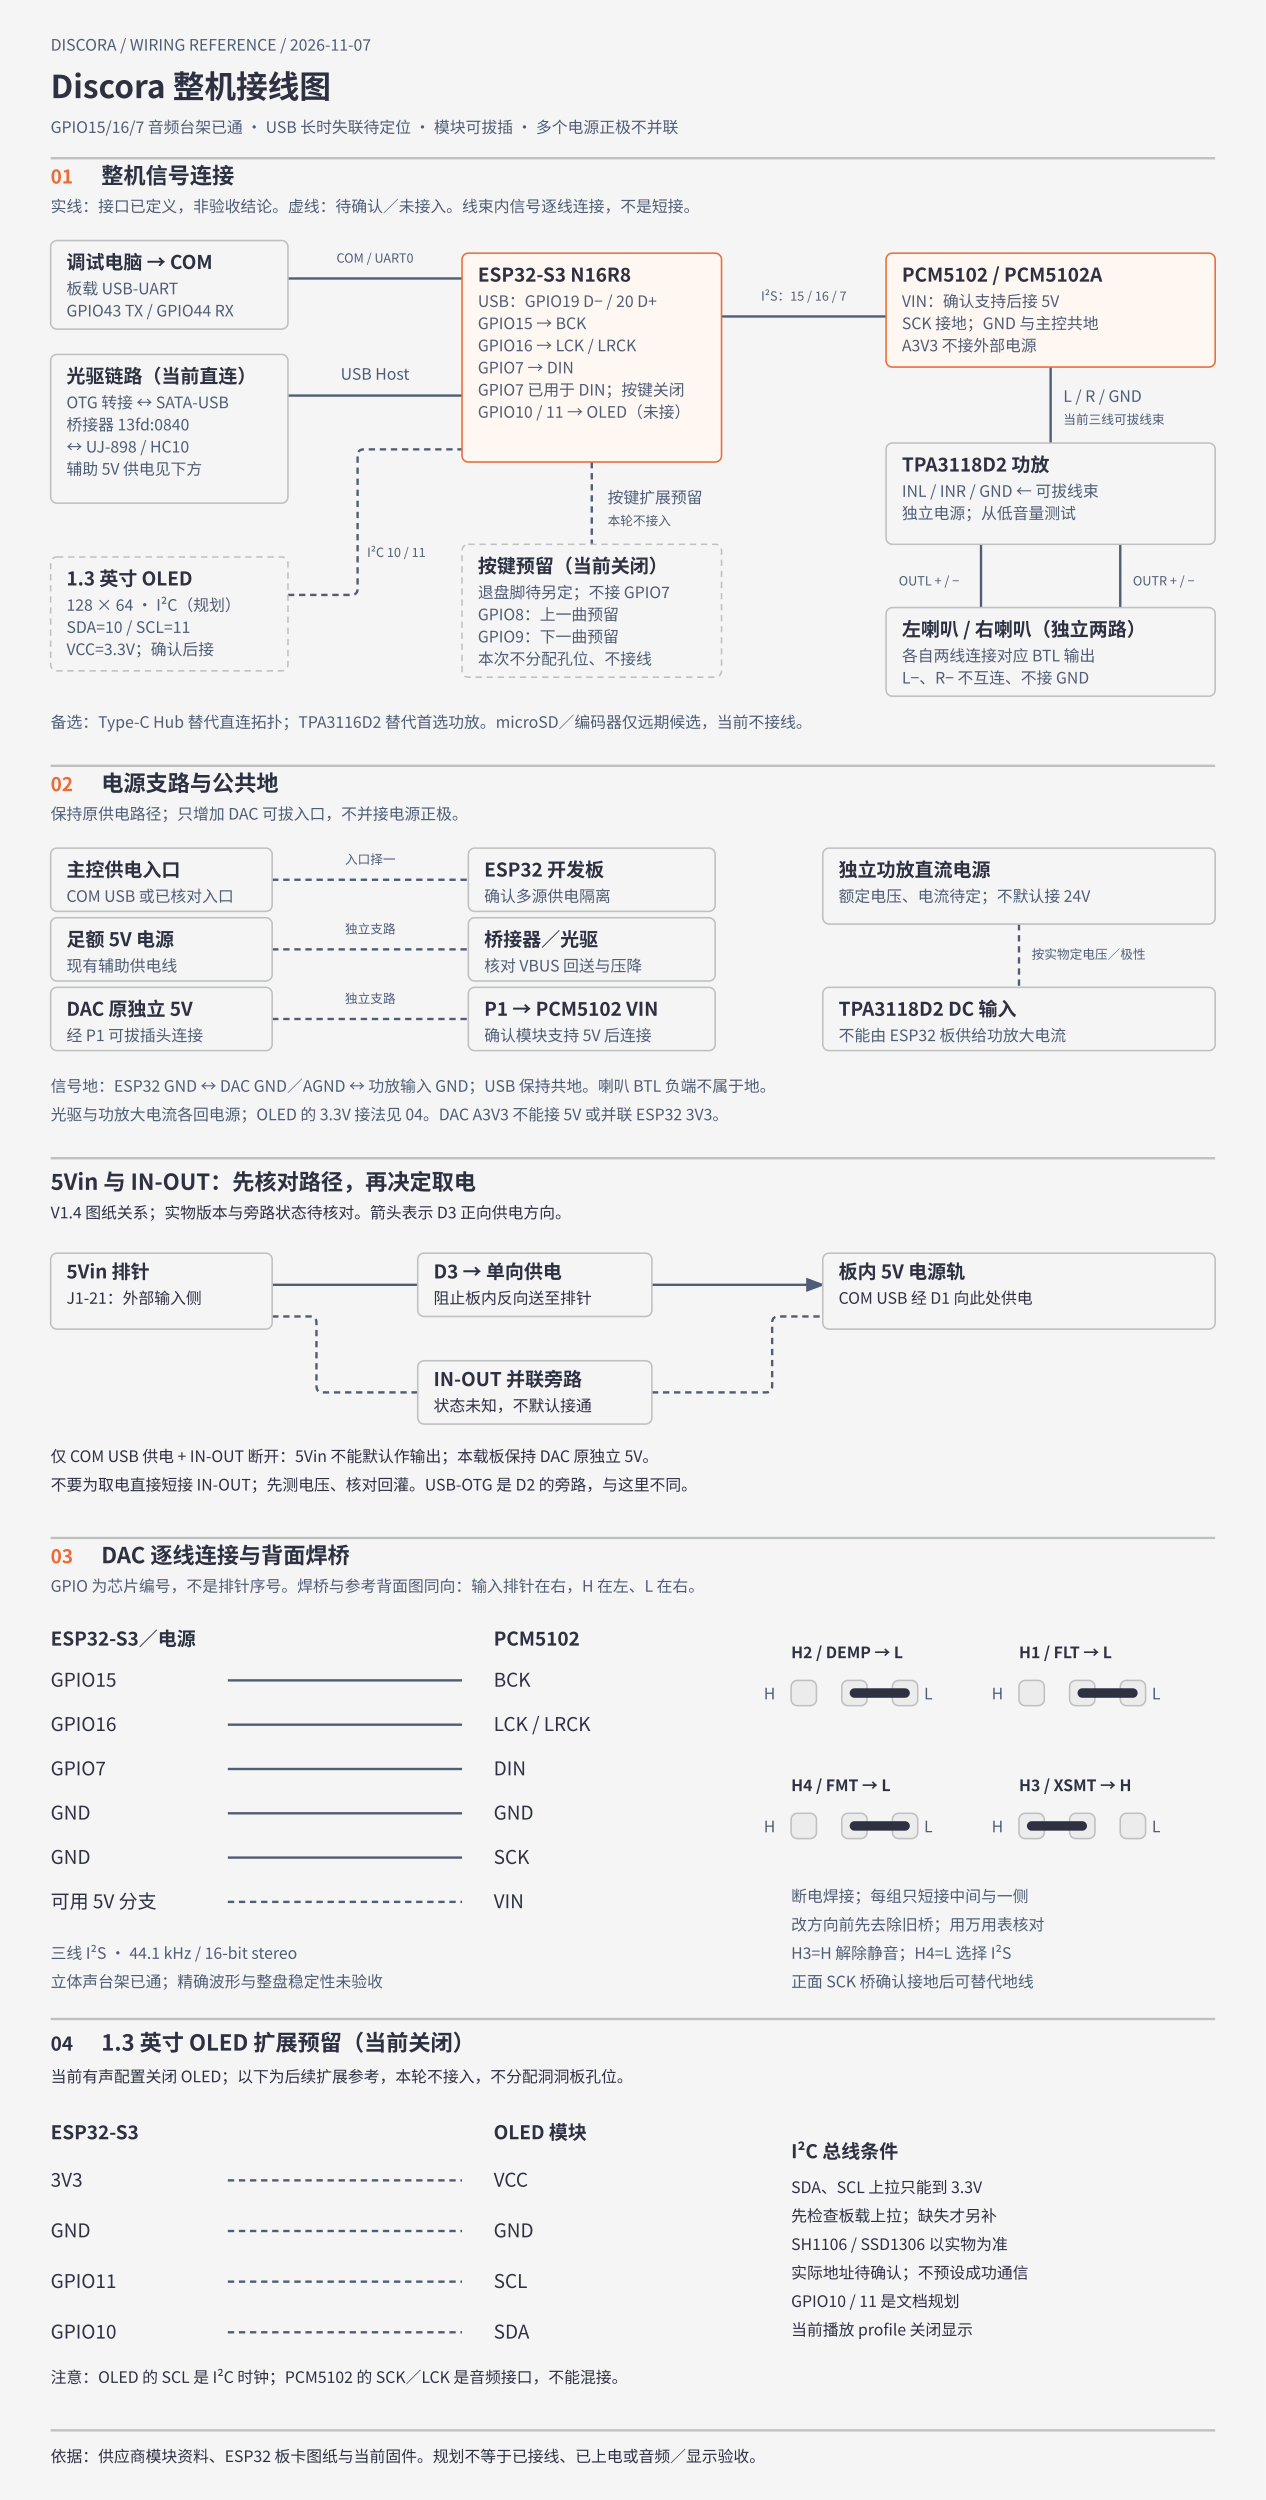
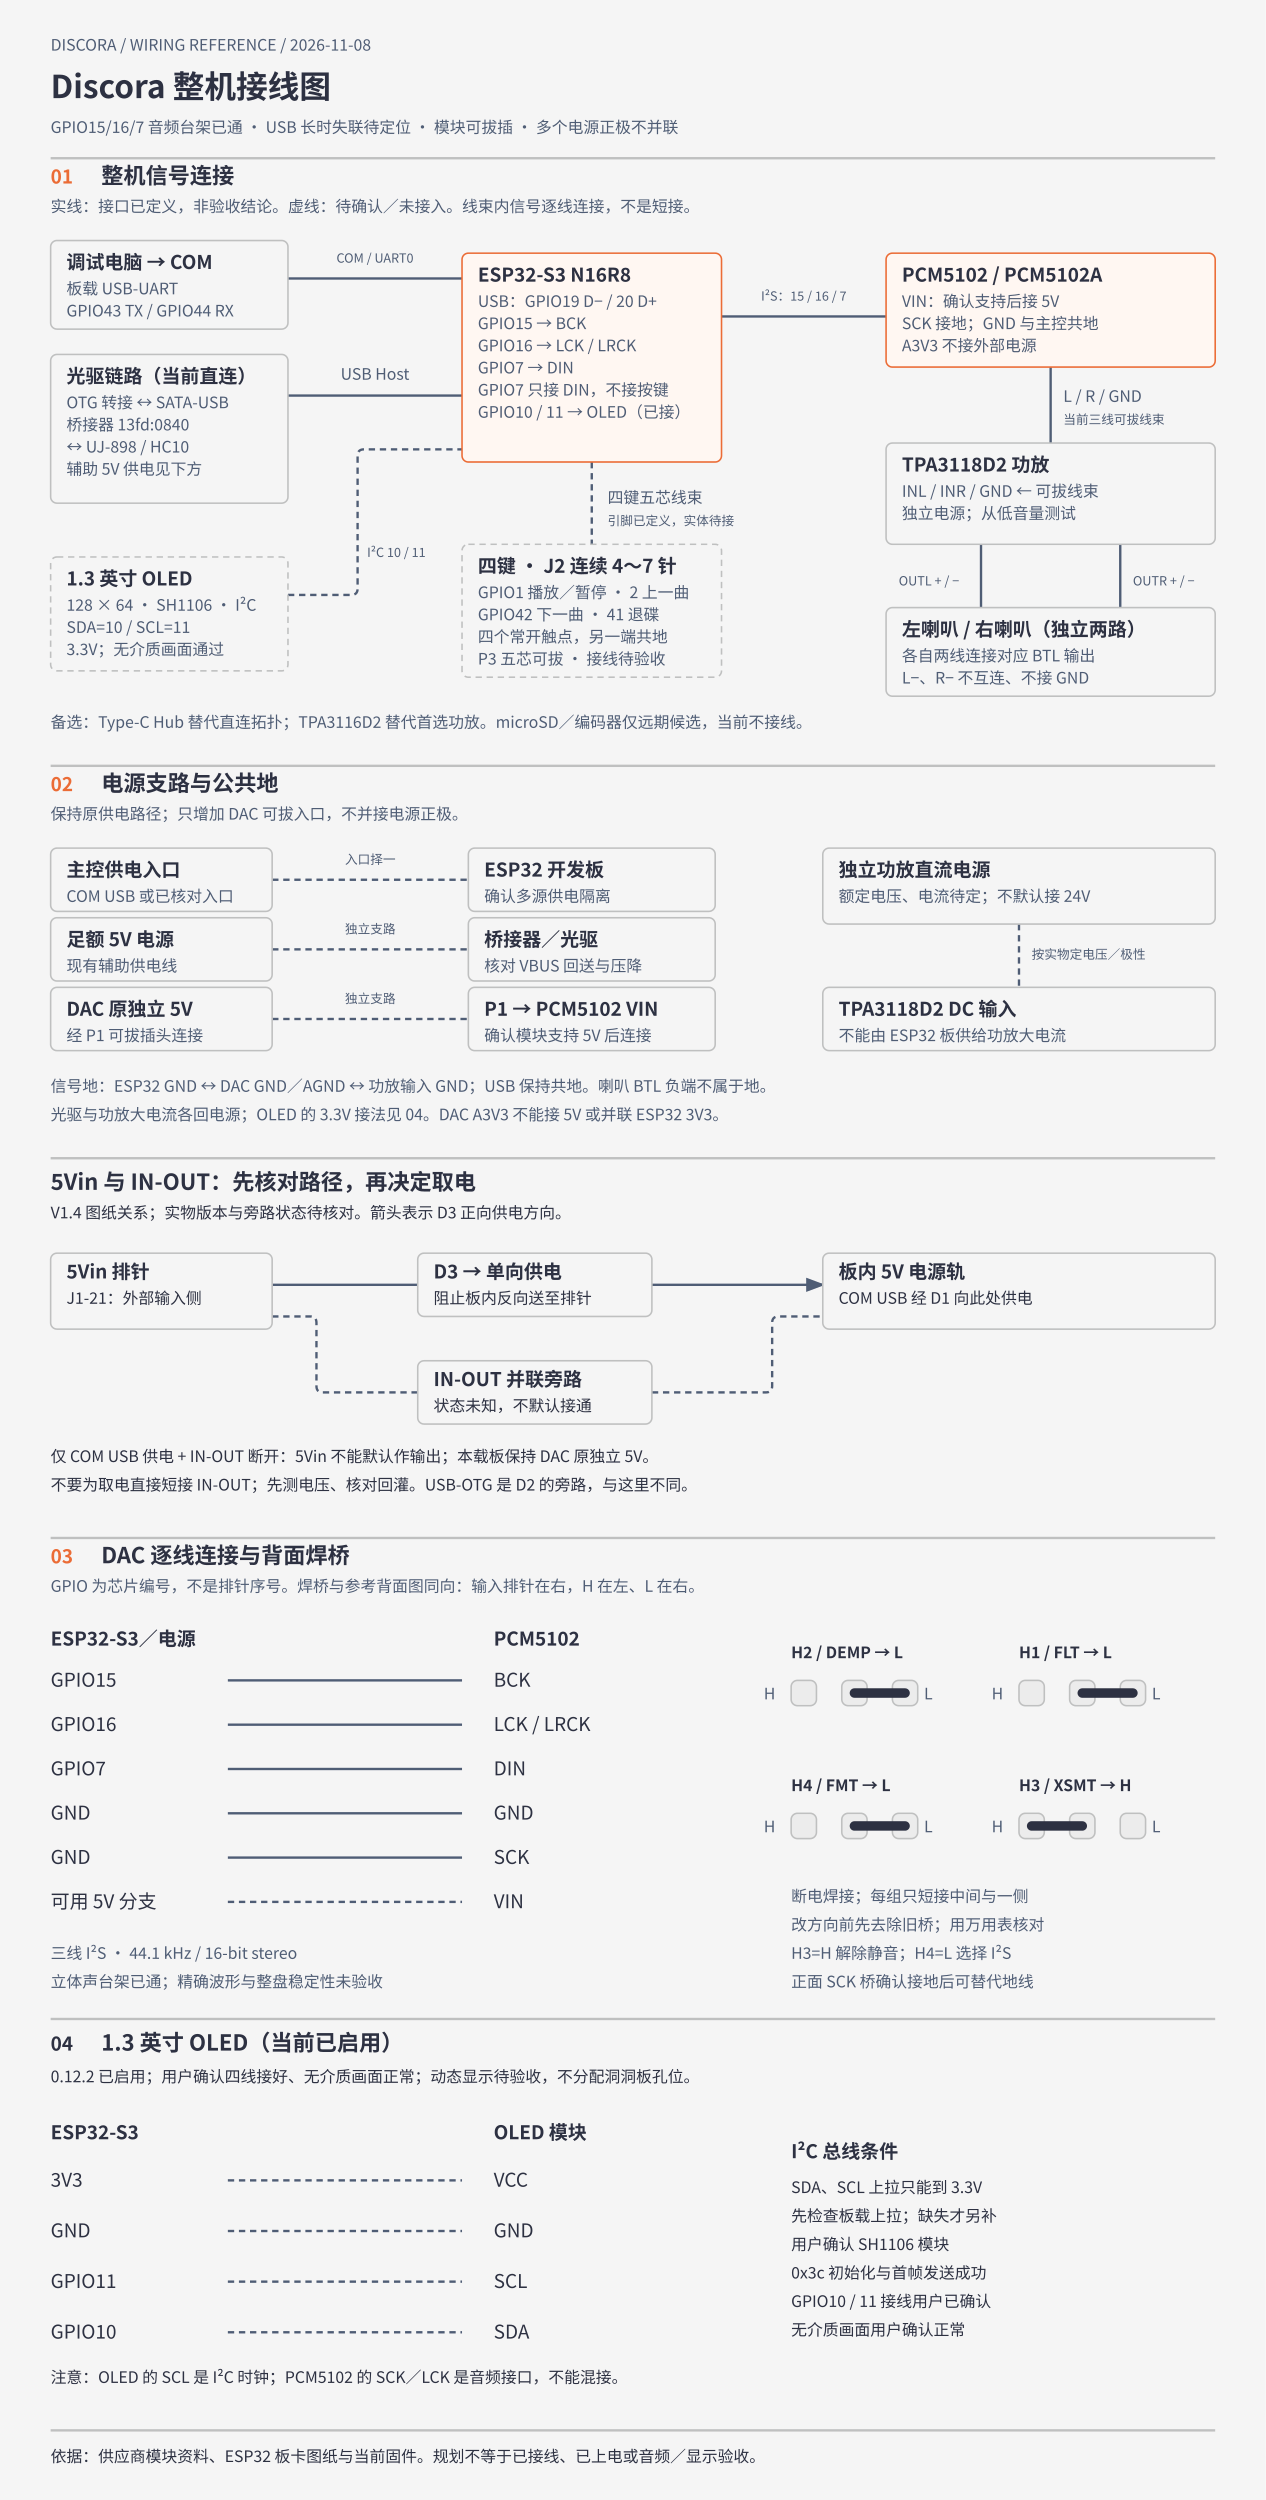
<svg xmlns="http://www.w3.org/2000/svg" viewBox="0 0 1600 3160" role="img" aria-labelledby="discora-wiring-title discora-wiring-desc">
  <defs>
    <style>text{font-family:"PingFang SC","Noto Sans CJK SC","Microsoft YaHei",sans-serif}</style>
    <marker id="arrow" markerWidth="8" markerHeight="6" refX="7" refY="3" orient="auto">
      <polygon points="0 0,8 3,0 6" fill="#4f5d75" />
    </marker>
    <marker id="arrow-accent" markerWidth="8" markerHeight="6" refX="7" refY="3" orient="auto">
      <polygon points="0 0,8 3,0 6" fill="#eb6c36" />
    </marker>
    <marker id="arrow-link" markerWidth="8" markerHeight="6" refX="7" refY="3" orient="auto">
      <polygon points="0 0,8 3,0 6" fill="#2e5aa8" />
    </marker>
  </defs>
  <rect width="1600" height="3160" fill="#f5f5f5" />
-   <text x="64" y="64" font-size="20" fill="#4f5d75" font-weight="400" text-anchor="start">DISCORA / WIRING REFERENCE / 2026-11-07</text>
+   <text x="64" y="64" font-size="20" fill="#4f5d75" font-weight="400" text-anchor="start">DISCORA / WIRING REFERENCE / 2026-11-08</text>
  <text x="64" y="124" font-size="40" fill="#2d3142" font-weight="600" text-anchor="start">Discora 整机接线图</text>
  <text x="64" y="168" font-size="20" fill="#4f5d75" font-weight="400" text-anchor="start">GPIO15/16/7 音频台架已通 · USB 长时失联待定位 · 模块可拔插 · 多个电源正极不并联</text>
  <path d="M64 200 H1536" fill="none" stroke="#bfc0c0" stroke-width="3" />
  <text x="64" y="232" font-size="24" fill="#eb6c36" font-weight="600" text-anchor="start">01</text>
  <text x="128" y="232" font-size="28" fill="#2d3142" font-weight="600" text-anchor="start">整机信号连接</text>
  <text x="64" y="268" font-size="20" fill="#4f5d75" font-weight="400" text-anchor="start">实线：接口已定义，非验收结论。虚线：待确认／未接入。线束内信号逐线连接，不是短接。</text>
  <path d="M364 352 H584" fill="none" stroke="#4f5d75" stroke-width="3" />
  <rect x="415.0" y="312" width="118.1" height="28" fill="#f5f5f5" />
  <text x="474" y="332" font-size="16" fill="#4f5d75" font-weight="400" text-anchor="middle">COM / UART0</text>
  <path d="M364 500 H584" fill="none" stroke="#4f5d75" stroke-width="3" />
  <rect x="419.6" y="460" width="108.8" height="28" fill="#f5f5f5" />
  <text x="474" y="480" font-size="20" fill="#4f5d75" font-weight="400" text-anchor="middle">USB Host</text>
  <path d="M912 400 H1120" fill="none" stroke="#4f5d75" stroke-width="3" />
  <rect x="944.3" y="360" width="143.4" height="28" fill="#f5f5f5" />
  <text x="1016" y="380" font-size="16" fill="#4f5d75" font-weight="400" text-anchor="middle">I²S：15 / 16 / 7</text>
  <path d="M1328 464 V560" fill="none" stroke="#4f5d75" stroke-width="3" />
  <text x="1344" y="508" font-size="20" fill="#4f5d75" font-weight="400" text-anchor="start">L / R / GND</text>
  <text x="1344" y="536" font-size="16" fill="#4f5d75" font-weight="400" text-anchor="start">当前三线可拔线束</text>
  <path d="M1240 688 V768" fill="none" stroke="#4f5d75" stroke-width="3" />
  <text x="1136" y="740" font-size="16" fill="#4f5d75" font-weight="400" text-anchor="start">OUTL + / −</text>
  <path d="M1416 688 V768" fill="none" stroke="#4f5d75" stroke-width="3" />
  <text x="1432" y="740" font-size="16" fill="#4f5d75" font-weight="400" text-anchor="start">OUTR + / −</text>
  <path d="M748 584 V688" fill="none" stroke="#4f5d75" stroke-width="3" stroke-dasharray="8 6" />
-   <text x="768" y="636" font-size="20" fill="#4f5d75" font-weight="400" text-anchor="start">按键扩展预留</text>
-   <text x="768" y="664" font-size="16" fill="#4f5d75" font-weight="400" text-anchor="start">本轮不接入</text>
+   <text x="768" y="636" font-size="20" fill="#4f5d75" font-weight="400" text-anchor="start">四键五芯线束</text>
+   <text x="768" y="664" font-size="16" fill="#4f5d75" font-weight="400" text-anchor="start">引脚已定义，实体待接</text>
  <path d="M364 752 H444 Q452 752 452 744 V576 Q452 568 460 568 H584" fill="none" stroke="#4f5d75" stroke-width="3" stroke-dasharray="8 6" />
  <text x="464" y="704" font-size="16" fill="#4f5d75" font-weight="400" text-anchor="start">I²C 10 / 11</text>
  <rect x="64" y="304" width="300" height="112" rx="8" fill="#f5f5f5" stroke="#bfc0c0" stroke-width="2" />
  <text x="84" y="340" font-size="24" fill="#2d3142" font-weight="600" text-anchor="start">调试电脑 → COM</text>
  <text x="84" y="372" font-size="20" fill="#4f5d75" font-weight="400" text-anchor="start">板载 USB-UART</text>
  <text x="84" y="400" font-size="20" fill="#4f5d75" font-weight="400" text-anchor="start">GPIO43 TX / GPIO44 RX</text>
  <rect x="64" y="448" width="300" height="188" rx="8" fill="#f5f5f5" stroke="#bfc0c0" stroke-width="2" />
  <text x="84" y="484" font-size="24" fill="#2d3142" font-weight="600" text-anchor="start">光驱链路（当前直连）</text>
  <text x="84" y="516" font-size="20" fill="#4f5d75" font-weight="400" text-anchor="start">OTG 转接 ↔ SATA-USB</text>
  <text x="84" y="544" font-size="20" fill="#4f5d75" font-weight="400" text-anchor="start">桥接器 13fd:0840</text>
  <text x="84" y="572" font-size="20" fill="#4f5d75" font-weight="400" text-anchor="start">↔ UJ-898 / HC10</text>
  <text x="84" y="600" font-size="20" fill="#4f5d75" font-weight="400" text-anchor="start">辅助 5V 供电见下方</text>
  <rect x="584" y="320" width="328" height="264" rx="8" fill="#fff7f2" stroke="#eb6c36" stroke-width="2" />
  <text x="604" y="356" font-size="24" fill="#2d3142" font-weight="600" text-anchor="start">ESP32-S3 N16R8</text>
  <text x="604" y="388" font-size="20" fill="#4f5d75" font-weight="400" text-anchor="start">USB：GPIO19 D− / 20 D+</text>
  <text x="604" y="416" font-size="20" fill="#4f5d75" font-weight="400" text-anchor="start">GPIO15 → BCK</text>
  <text x="604" y="444" font-size="20" fill="#4f5d75" font-weight="400" text-anchor="start">GPIO16 → LCK / LRCK</text>
  <text x="604" y="472" font-size="20" fill="#4f5d75" font-weight="400" text-anchor="start">GPIO7 → DIN</text>
-   <text x="604" y="500" font-size="20" fill="#4f5d75" font-weight="400" text-anchor="start">GPIO7 已用于 DIN；按键关闭</text>
-   <text x="604" y="528" font-size="20" fill="#4f5d75">GPIO10 / 11 → OLED（未接）</text>
+   <text x="604" y="500" font-size="20" fill="#4f5d75" font-weight="400" text-anchor="start">GPIO7 只接 DIN，不接按键</text>
+   <text x="604" y="528" font-size="20" fill="#4f5d75">GPIO10 / 11 → OLED（已接）</text>
  <rect x="1120" y="320" width="416" height="144" rx="8" fill="#fff7f2" stroke="#eb6c36" stroke-width="2" />
  <text x="1140" y="356" font-size="24" fill="#2d3142" font-weight="600" text-anchor="start">PCM5102 / PCM5102A</text>
  <text x="1140" y="388" font-size="20" fill="#4f5d75" font-weight="400" text-anchor="start">VIN：确认支持后接 5V</text>
  <text x="1140" y="416" font-size="20" fill="#4f5d75" font-weight="400" text-anchor="start">SCK 接地；GND 与主控共地</text>
  <text x="1140" y="444" font-size="20" fill="#4f5d75" font-weight="400" text-anchor="start">A3V3 不接外部电源</text>
  <rect x="1120" y="560" width="416" height="128" rx="8" fill="#f5f5f5" stroke="#bfc0c0" stroke-width="2" />
  <text x="1140" y="596" font-size="24" fill="#2d3142" font-weight="600" text-anchor="start">TPA3118D2 功放</text>
  <text x="1140" y="628" font-size="20" fill="#4f5d75" font-weight="400" text-anchor="start">INL / INR / GND ← 可拔线束</text>
  <text x="1140" y="656" font-size="20" fill="#4f5d75" font-weight="400" text-anchor="start">独立电源；从低音量测试</text>
  <rect x="1120" y="768" width="416" height="112" rx="8" fill="#f5f5f5" stroke="#bfc0c0" stroke-width="2" />
  <text x="1140" y="804" font-size="24" fill="#2d3142" font-weight="600" text-anchor="start">左喇叭 / 右喇叭（独立两路）</text>
  <text x="1140" y="836" font-size="20" fill="#4f5d75" font-weight="400" text-anchor="start">各自两线连接对应 BTL 输出</text>
  <text x="1140" y="864" font-size="20" fill="#4f5d75" font-weight="400" text-anchor="start">L−、R− 不互连、不接 GND</text>
  <rect x="584" y="688" width="328" height="168" rx="8" fill="#f5f5f5" stroke="#bfc0c0" stroke-width="2" stroke-dasharray="8 6" />
-   <text x="604" y="724" font-size="24" fill="#2d3142" font-weight="600" text-anchor="start">按键预留（当前关闭）</text>
-   <text x="604" y="756" font-size="20" fill="#4f5d75" font-weight="400" text-anchor="start">退盘脚待另定；不接 GPIO7</text>
-   <text x="604" y="784" font-size="20" fill="#4f5d75" font-weight="400" text-anchor="start">GPIO8：上一曲预留</text>
-   <text x="604" y="812" font-size="20" fill="#4f5d75" font-weight="400" text-anchor="start">GPIO9：下一曲预留</text>
-   <text x="604" y="840" font-size="20" fill="#4f5d75" font-weight="400" text-anchor="start">本次不分配孔位、不接线</text>
+   <text x="604" y="724" font-size="24" fill="#2d3142" font-weight="600" text-anchor="start">四键 · J2 连续 4～7 针</text>
+   <text x="604" y="756" font-size="20" fill="#4f5d75" font-weight="400" text-anchor="start">GPIO1 播放／暂停 · 2 上一曲</text>
+   <text x="604" y="784" font-size="20" fill="#4f5d75" font-weight="400" text-anchor="start">GPIO42 下一曲 · 41 退碟</text>
+   <text x="604" y="812" font-size="20" fill="#4f5d75" font-weight="400" text-anchor="start">四个常开触点，另一端共地</text>
+   <text x="604" y="840" font-size="20" fill="#4f5d75" font-weight="400" text-anchor="start">P3 五芯可拔 · 接线待验收</text>
  <rect x="64" y="704" width="300" height="144" rx="8" fill="#f5f5f5" stroke="#bfc0c0" stroke-width="2" stroke-dasharray="8 6" />
  <text x="84" y="740" font-size="24" fill="#2d3142" font-weight="600" text-anchor="start">1.3 英寸 OLED</text>
-   <text x="84" y="772" font-size="20" fill="#4f5d75" font-weight="400" text-anchor="start">128 × 64 · I²C（规划）</text>
+   <text x="84" y="772" font-size="20" fill="#4f5d75" font-weight="400" text-anchor="start">128 × 64 · SH1106 · I²C</text>
  <text x="84" y="800" font-size="20" fill="#4f5d75" font-weight="400" text-anchor="start">SDA=10 / SCL=11</text>
-   <text x="84" y="828" font-size="20" fill="#4f5d75" font-weight="400" text-anchor="start">VCC=3.3V；确认后接</text>
+   <text x="84" y="828" font-size="20" fill="#4f5d75" font-weight="400" text-anchor="start">3.3V；无介质画面通过</text>
  <text x="64" y="920" font-size="20" fill="#4f5d75" font-weight="400" text-anchor="start">备选：Type-C Hub 替代直连拓扑；TPA3116D2 替代首选功放。microSD／编码器仅远期候选，当前不接线。</text>
  <path d="M64 968 H1536" fill="none" stroke="#bfc0c0" stroke-width="3" />
  <text x="64" y="1000" font-size="24" fill="#eb6c36" font-weight="600" text-anchor="start">02</text>
  <text x="128" y="1000" font-size="28" fill="#2d3142" font-weight="600" text-anchor="start">电源支路与公共地</text>
  <text x="64" y="1036" font-size="20" fill="#4f5d75" font-weight="400" text-anchor="start">保持原供电路径；只增加 DAC 可拔入口，不并接电源正极。</text>
  <path d="M344 1112 H592" fill="none" stroke="#4f5d75" stroke-width="3" stroke-dasharray="8 6" />
  <rect x="428.0" y="1072" width="80.0" height="28" fill="#f5f5f5" />
  <text x="468" y="1092" font-size="16" fill="#4f5d75" font-weight="400" text-anchor="middle">入口择一</text>
  <path d="M344 1200 H592" fill="none" stroke="#4f5d75" stroke-width="3" stroke-dasharray="8 6" />
  <rect x="428.0" y="1160" width="80.0" height="28" fill="#f5f5f5" />
  <text x="468" y="1180" font-size="16" fill="#4f5d75" font-weight="400" text-anchor="middle">独立支路</text>
  <path d="M344 1288 H592" fill="none" stroke="#4f5d75" stroke-width="3" stroke-dasharray="8 6" />
  <rect x="428.0" y="1248" width="80.0" height="28" fill="#f5f5f5" />
  <text x="468" y="1268" font-size="16" fill="#4f5d75" font-weight="400" text-anchor="middle">独立支路</text>
  <rect x="64" y="1072" width="280" height="80" rx="8" fill="#f5f5f5" stroke="#bfc0c0" stroke-width="2" />
  <text x="84" y="1108" font-size="24" fill="#2d3142" font-weight="600" text-anchor="start">主控供电入口</text>
  <text x="84" y="1140" font-size="20" fill="#4f5d75" font-weight="400" text-anchor="start">COM USB 或已核对入口</text>
  <rect x="592" y="1072" width="312" height="80" rx="8" fill="#f5f5f5" stroke="#bfc0c0" stroke-width="2" />
  <text x="612" y="1108" font-size="24" fill="#2d3142" font-weight="600" text-anchor="start">ESP32 开发板</text>
  <text x="612" y="1140" font-size="20" fill="#4f5d75" font-weight="400" text-anchor="start">确认多源供电隔离</text>
  <rect x="64" y="1160" width="280" height="80" rx="8" fill="#f5f5f5" stroke="#bfc0c0" stroke-width="2" />
  <text x="84" y="1196" font-size="24" fill="#2d3142" font-weight="600" text-anchor="start">足额 5V 电源</text>
  <text x="84" y="1228" font-size="20" fill="#4f5d75" font-weight="400" text-anchor="start">现有辅助供电线</text>
  <rect x="592" y="1160" width="312" height="80" rx="8" fill="#f5f5f5" stroke="#bfc0c0" stroke-width="2" />
  <text x="612" y="1196" font-size="24" fill="#2d3142" font-weight="600" text-anchor="start">桥接器／光驱</text>
  <text x="612" y="1228" font-size="20" fill="#4f5d75" font-weight="400" text-anchor="start">核对 VBUS 回送与压降</text>
  <rect x="64" y="1248" width="280" height="80" rx="8" fill="#f5f5f5" stroke="#bfc0c0" stroke-width="2" />
  <text x="84" y="1284" font-size="24" fill="#2d3142" font-weight="600" text-anchor="start">DAC 原独立 5V</text>
  <text x="84" y="1316" font-size="20" fill="#4f5d75" font-weight="400" text-anchor="start">经 P1 可拔插头连接</text>
  <rect x="592" y="1248" width="312" height="80" rx="8" fill="#f5f5f5" stroke="#bfc0c0" stroke-width="2" />
  <text x="612" y="1284" font-size="24" fill="#2d3142" font-weight="600" text-anchor="start">P1 → PCM5102 VIN</text>
  <text x="612" y="1316" font-size="20" fill="#4f5d75" font-weight="400" text-anchor="start">确认模块支持 5V 后连接</text>
  <path d="M1288 1168 V1248" fill="none" stroke="#4f5d75" stroke-width="3" stroke-dasharray="8 6" />
  <text x="1304" y="1212" font-size="16" fill="#4f5d75" font-weight="400" text-anchor="start">按实物定电压／极性</text>
  <rect x="1040" y="1072" width="496" height="96" rx="8" fill="#f5f5f5" stroke="#bfc0c0" stroke-width="2" />
  <text x="1060" y="1108" font-size="24" fill="#2d3142" font-weight="600" text-anchor="start">独立功放直流电源</text>
  <text x="1060" y="1140" font-size="20" fill="#4f5d75" font-weight="400" text-anchor="start">额定电压、电流待定；不默认接 24V</text>
  <rect x="1040" y="1248" width="496" height="80" rx="8" fill="#f5f5f5" stroke="#bfc0c0" stroke-width="2" />
  <text x="1060" y="1284" font-size="24" fill="#2d3142" font-weight="600" text-anchor="start">TPA3118D2 DC 输入</text>
  <text x="1060" y="1316" font-size="20" fill="#4f5d75" font-weight="400" text-anchor="start">不能由 ESP32 板供给功放大电流</text>
  <text x="64" y="1380" font-size="20" fill="#4f5d75" font-weight="400" text-anchor="start">信号地：ESP32 GND ↔ DAC GND／AGND ↔ 功放输入 GND；USB 保持共地。喇叭 BTL 负端不属于地。</text>
  <text x="64" y="1416" font-size="20" fill="#4f5d75" font-weight="400" text-anchor="start">光驱与功放大电流各回电源；OLED 的 3.3V 接法见 04。DAC A3V3 不能接 5V 或并联 ESP32 3V3。</text>
  <path d="M64 1464 H1536" fill="none" stroke="#bfc0c0" stroke-width="3" />
  <text x="64" y="1504" font-size="28" fill="#2d3142" font-weight="600">5Vin 与 IN-OUT：先核对路径，再决定取电</text>
  <text x="64" y="1540" font-size="20" fill="#2d3142" font-weight="400">V1.4 图纸关系；实物版本与旁路状态待核对。箭头表示 D3 正向供电方向。</text>
  <path d="M344 1624 H528 M824 1624 H1040" fill="none" stroke="#4f5d75" stroke-width="3" marker-end="url(#arrow)" />
  <path d="M344 1664 H392 Q400 1664 400 1672 V1752 Q400 1760 408 1760 H528" fill="none" stroke="#4f5d75" stroke-width="3" stroke-dasharray="8 6" />
  <path d="M824 1760 H968 Q976 1760 976 1752 V1672 Q976 1664 984 1664 H1040" fill="none" stroke="#4f5d75" stroke-width="3" stroke-dasharray="8 6" />
  <rect x="64" y="1584" width="280" height="96" rx="8" fill="#f5f5f5" stroke="#bfc0c0" stroke-width="2" />
  <text x="84" y="1616" font-size="24" fill="#2d3142" font-weight="600">5Vin 排针</text>
  <text x="84" y="1648" font-size="20" fill="#2d3142" font-weight="400">J1-21：外部输入侧</text>
  <rect x="528" y="1584" width="296" height="80" rx="8" fill="#f5f5f5" stroke="#bfc0c0" stroke-width="2" />
  <text x="548" y="1616" font-size="24" fill="#2d3142" font-weight="600">D3 → 单向供电</text>
  <text x="548" y="1648" font-size="20" fill="#2d3142" font-weight="400">阻止板内反向送至排针</text>
  <rect x="1040" y="1584" width="496" height="96" rx="8" fill="#f5f5f5" stroke="#bfc0c0" stroke-width="2" />
  <text x="1060" y="1616" font-size="24" fill="#2d3142" font-weight="600">板内 5V 电源轨</text>
  <text x="1060" y="1648" font-size="20" fill="#2d3142" font-weight="400">COM USB 经 D1 向此处供电</text>
  <rect x="528" y="1720" width="296" height="80" rx="8" fill="#f5f5f5" stroke="#bfc0c0" stroke-width="2" />
  <text x="548" y="1752" font-size="24" fill="#2d3142" font-weight="600">IN-OUT 并联旁路</text>
  <text x="548" y="1784" font-size="20" fill="#2d3142" font-weight="400">状态未知，不默认接通</text>
  <text x="64" y="1848" font-size="20" fill="#2d3142" font-weight="400">仅 COM USB 供电 + IN-OUT 断开：5Vin 不能默认作输出；本载板保持 DAC 原独立 5V。</text>
  <text x="64" y="1884" font-size="20" fill="#2d3142" font-weight="400">不要为取电直接短接 IN-OUT；先测电压、核对回灌。USB-OTG 是 D2 的旁路，与这里不同。</text>
  <g transform="translate(0 480)">
    <path d="M64 1464 H1536" fill="none" stroke="#bfc0c0" stroke-width="3" />
    <text x="64" y="1496" font-size="24" fill="#eb6c36" font-weight="600" text-anchor="start">03</text>
    <text x="128" y="1496" font-size="28" fill="#2d3142" font-weight="600" text-anchor="start">DAC 逐线连接与背面焊桥</text>
    <text x="64" y="1532" font-size="20" fill="#4f5d75" font-weight="400" text-anchor="start">GPIO 为芯片编号，不是排针序号。焊桥与参考背面图同向：输入排针在右，H 在左、L 在右。</text>
    <text x="64" y="1600" font-size="24" fill="#2d3142" font-weight="600" text-anchor="start">ESP32-S3／电源</text>
    <text x="624" y="1600" font-size="24" fill="#2d3142" font-weight="600" text-anchor="start">PCM5102</text>
    <text x="64" y="1652" font-size="24" fill="#2d3142" font-weight="400" text-anchor="start">GPIO15</text>
    <path d="M288 1644 H584" fill="none" stroke="#4f5d75" stroke-width="3" />
    <text x="624" y="1652" font-size="24" fill="#2d3142" font-weight="400" text-anchor="start">BCK</text>
    <text x="64" y="1708" font-size="24" fill="#2d3142" font-weight="400" text-anchor="start">GPIO16</text>
    <path d="M288 1700 H584" fill="none" stroke="#4f5d75" stroke-width="3" />
    <text x="624" y="1708" font-size="24" fill="#2d3142" font-weight="400" text-anchor="start">LCK / LRCK</text>
    <text x="64" y="1764" font-size="24" fill="#2d3142" font-weight="400" text-anchor="start">GPIO7</text>
    <path d="M288 1756 H584" fill="none" stroke="#4f5d75" stroke-width="3" />
    <text x="624" y="1764" font-size="24" fill="#2d3142" font-weight="400" text-anchor="start">DIN</text>
    <text x="64" y="1820" font-size="24" fill="#2d3142" font-weight="400" text-anchor="start">GND</text>
    <path d="M288 1812 H584" fill="none" stroke="#4f5d75" stroke-width="3" />
    <text x="624" y="1820" font-size="24" fill="#2d3142" font-weight="400" text-anchor="start">GND</text>
    <text x="64" y="1876" font-size="24" fill="#2d3142" font-weight="400" text-anchor="start">GND</text>
    <path d="M288 1868 H584" fill="none" stroke="#4f5d75" stroke-width="3" />
    <text x="624" y="1876" font-size="24" fill="#2d3142" font-weight="400" text-anchor="start">SCK</text>
    <text x="64" y="1932" font-size="24" fill="#2d3142" font-weight="400" text-anchor="start">可用 5V 分支</text>
    <path d="M288 1924 H584" fill="none" stroke="#4f5d75" stroke-width="3" stroke-dasharray="8 6" />
    <text x="624" y="1932" font-size="24" fill="#2d3142" font-weight="400" text-anchor="start">VIN</text>
    <text x="64" y="1996" font-size="20" fill="#4f5d75" font-weight="400" text-anchor="start">三线 I²S · 44.1 kHz / 16-bit stereo</text>
    <text x="64" y="2032" font-size="20" fill="#4f5d75" font-weight="400" text-anchor="start">立体声台架已通；精确波形与整盘稳定性未验收</text>
    <text x="1000" y="1616" font-size="20" fill="#2d3142" font-weight="600" text-anchor="start">H2 / DEMP → L</text>
    <text x="980" y="1668" font-size="20" fill="#4f5d75" font-weight="400" text-anchor="end">H</text>
    <text x="1168" y="1668" font-size="20" fill="#4f5d75" font-weight="400" text-anchor="start">L</text>
    <rect x="1000" y="1644" width="32" height="32" rx="8" fill="#ececec" stroke="#bfc0c0" stroke-width="2" />
    <rect x="1064" y="1644" width="32" height="32" rx="8" fill="#ececec" stroke="#bfc0c0" stroke-width="2" />
    <rect x="1128" y="1644" width="32" height="32" rx="8" fill="#ececec" stroke="#bfc0c0" stroke-width="2" />
    <path d="M1080 1660 H1144" stroke="#2d3142" stroke-width="12" stroke-linecap="round" />
    <text x="1288" y="1616" font-size="20" fill="#2d3142" font-weight="600" text-anchor="start">H1 / FLT → L</text>
    <text x="1268" y="1668" font-size="20" fill="#4f5d75" font-weight="400" text-anchor="end">H</text>
    <text x="1456" y="1668" font-size="20" fill="#4f5d75" font-weight="400" text-anchor="start">L</text>
    <rect x="1288" y="1644" width="32" height="32" rx="8" fill="#ececec" stroke="#bfc0c0" stroke-width="2" />
    <rect x="1352" y="1644" width="32" height="32" rx="8" fill="#ececec" stroke="#bfc0c0" stroke-width="2" />
    <rect x="1416" y="1644" width="32" height="32" rx="8" fill="#ececec" stroke="#bfc0c0" stroke-width="2" />
    <path d="M1368 1660 H1432" stroke="#2d3142" stroke-width="12" stroke-linecap="round" />
    <text x="1000" y="1784" font-size="20" fill="#2d3142" font-weight="600" text-anchor="start">H4 / FMT → L</text>
    <text x="980" y="1836" font-size="20" fill="#4f5d75" font-weight="400" text-anchor="end">H</text>
    <text x="1168" y="1836" font-size="20" fill="#4f5d75" font-weight="400" text-anchor="start">L</text>
    <rect x="1000" y="1812" width="32" height="32" rx="8" fill="#ececec" stroke="#bfc0c0" stroke-width="2" />
    <rect x="1064" y="1812" width="32" height="32" rx="8" fill="#ececec" stroke="#bfc0c0" stroke-width="2" />
    <rect x="1128" y="1812" width="32" height="32" rx="8" fill="#ececec" stroke="#bfc0c0" stroke-width="2" />
    <path d="M1080 1828 H1144" stroke="#2d3142" stroke-width="12" stroke-linecap="round" />
    <text x="1288" y="1784" font-size="20" fill="#2d3142" font-weight="600" text-anchor="start">H3 / XSMT → H</text>
    <text x="1268" y="1836" font-size="20" fill="#4f5d75" font-weight="400" text-anchor="end">H</text>
    <text x="1456" y="1836" font-size="20" fill="#4f5d75" font-weight="400" text-anchor="start">L</text>
    <rect x="1288" y="1812" width="32" height="32" rx="8" fill="#ececec" stroke="#bfc0c0" stroke-width="2" />
    <rect x="1352" y="1812" width="32" height="32" rx="8" fill="#ececec" stroke="#bfc0c0" stroke-width="2" />
    <rect x="1416" y="1812" width="32" height="32" rx="8" fill="#ececec" stroke="#bfc0c0" stroke-width="2" />
    <path d="M1304 1828 H1368" stroke="#2d3142" stroke-width="12" stroke-linecap="round" />
    <text x="1000" y="1924" font-size="20" fill="#4f5d75" font-weight="400" text-anchor="start">断电焊接；每组只短接中间与一侧</text>
    <text x="1000" y="1960" font-size="20" fill="#4f5d75" font-weight="400" text-anchor="start">改方向前先去除旧桥；用万用表核对</text>
    <text x="1000" y="1996" font-size="20" fill="#4f5d75" font-weight="400" text-anchor="start">H3=H 解除静音；H4=L 选择 I²S</text>
    <text x="1000" y="2032" font-size="20" fill="#4f5d75" font-weight="400" text-anchor="start">正面 SCK 桥确认接地后可替代地线</text>
    <path d="M64 2072 H1536" fill="none" stroke="#bfc0c0" stroke-width="3" />
    <text x="64" y="2112" font-size="24" fill="#2d3142" font-weight="600">04</text>
-     <text x="128" y="2112" font-size="28" fill="#2d3142" font-weight="600">1.3 英寸 OLED 扩展预留（当前关闭）</text>
-     <text x="64" y="2152" font-size="20" fill="#2d3142" font-weight="400">当前有声配置关闭 OLED；以下为后续扩展参考，本轮不接入，不分配洞洞板孔位。</text>
+     <text x="128" y="2112" font-size="28" fill="#2d3142" font-weight="600">1.3 英寸 OLED（当前已启用）</text>
+     <text x="64" y="2152" font-size="20" fill="#2d3142" font-weight="400">0.12.2 已启用；用户确认四线接好、无介质画面正常；动态显示待验收，不分配洞洞板孔位。</text>
    <text x="64" y="2224" font-size="24" fill="#2d3142" font-weight="600">ESP32-S3</text>
    <text x="624" y="2224" font-size="24" fill="#2d3142" font-weight="600">OLED 模块</text>
    <text x="64" y="2284" font-size="24" fill="#2d3142" font-weight="400">3V3</text>
    <path d="M288 2276 H584" fill="none" stroke="#4f5d75" stroke-width="3" stroke-dasharray="8 6" />
    <text x="624" y="2284" font-size="24" fill="#2d3142" font-weight="400">VCC</text>
    <text x="64" y="2348" font-size="24" fill="#2d3142" font-weight="400">GND</text>
    <path d="M288 2340 H584" fill="none" stroke="#4f5d75" stroke-width="3" stroke-dasharray="8 6" />
    <text x="624" y="2348" font-size="24" fill="#2d3142" font-weight="400">GND</text>
    <text x="64" y="2412" font-size="24" fill="#2d3142" font-weight="400">GPIO11</text>
    <path d="M288 2404 H584" fill="none" stroke="#4f5d75" stroke-width="3" stroke-dasharray="8 6" />
    <text x="624" y="2412" font-size="24" fill="#2d3142" font-weight="400">SCL</text>
    <text x="64" y="2476" font-size="24" fill="#2d3142" font-weight="400">GPIO10</text>
    <path d="M288 2468 H584" fill="none" stroke="#4f5d75" stroke-width="3" stroke-dasharray="8 6" />
    <text x="624" y="2476" font-size="24" fill="#2d3142" font-weight="400">SDA</text>
    <text x="1000" y="2248" font-size="24" fill="#2d3142" font-weight="600">I²C 总线条件</text>
    <text x="1000" y="2292" font-size="20" fill="#2d3142" font-weight="400">SDA、SCL 上拉只能到 3.3V</text>
    <text x="1000" y="2328" font-size="20" fill="#2d3142" font-weight="400">先检查板载上拉；缺失才另补</text>
-     <text x="1000" y="2364" font-size="20" fill="#2d3142" font-weight="400">SH1106 / SSD1306 以实物为准</text>
-     <text x="1000" y="2400" font-size="20" fill="#2d3142" font-weight="400">实际地址待确认；不预设成功通信</text>
-     <text x="1000" y="2436" font-size="20" fill="#2d3142" font-weight="400">GPIO10 / 11 是文档规划</text>
-     <text x="1000" y="2472" font-size="20" fill="#2d3142" font-weight="400">当前播放 profile 关闭显示</text>
+     <text x="1000" y="2364" font-size="20" fill="#2d3142" font-weight="400">用户确认 SH1106 模块</text>
+     <text x="1000" y="2400" font-size="20" fill="#2d3142" font-weight="400">0x3c 初始化与首帧发送成功</text>
+     <text x="1000" y="2436" font-size="20" fill="#2d3142" font-weight="400">GPIO10 / 11 接线用户已确认</text>
+     <text x="1000" y="2472" font-size="20" fill="#2d3142" font-weight="400">无介质画面用户确认正常</text>
    <text x="64" y="2532" font-size="20" fill="#2d3142" font-weight="400">注意：OLED 的 SCL 是 I²C 时钟；PCM5102 的 SCK／LCK 是音频接口，不能混接。</text>
    <path d="M64 2592 H1536" fill="none" stroke="#bfc0c0" stroke-width="3" />
    <text x="64" y="2632" font-size="20" fill="#2d3142" font-weight="400">依据：供应商模块资料、ESP32 板卡图纸与当前固件。规划不等于已接线、已上电或音频／显示验收。</text>
  </g>
</svg>
